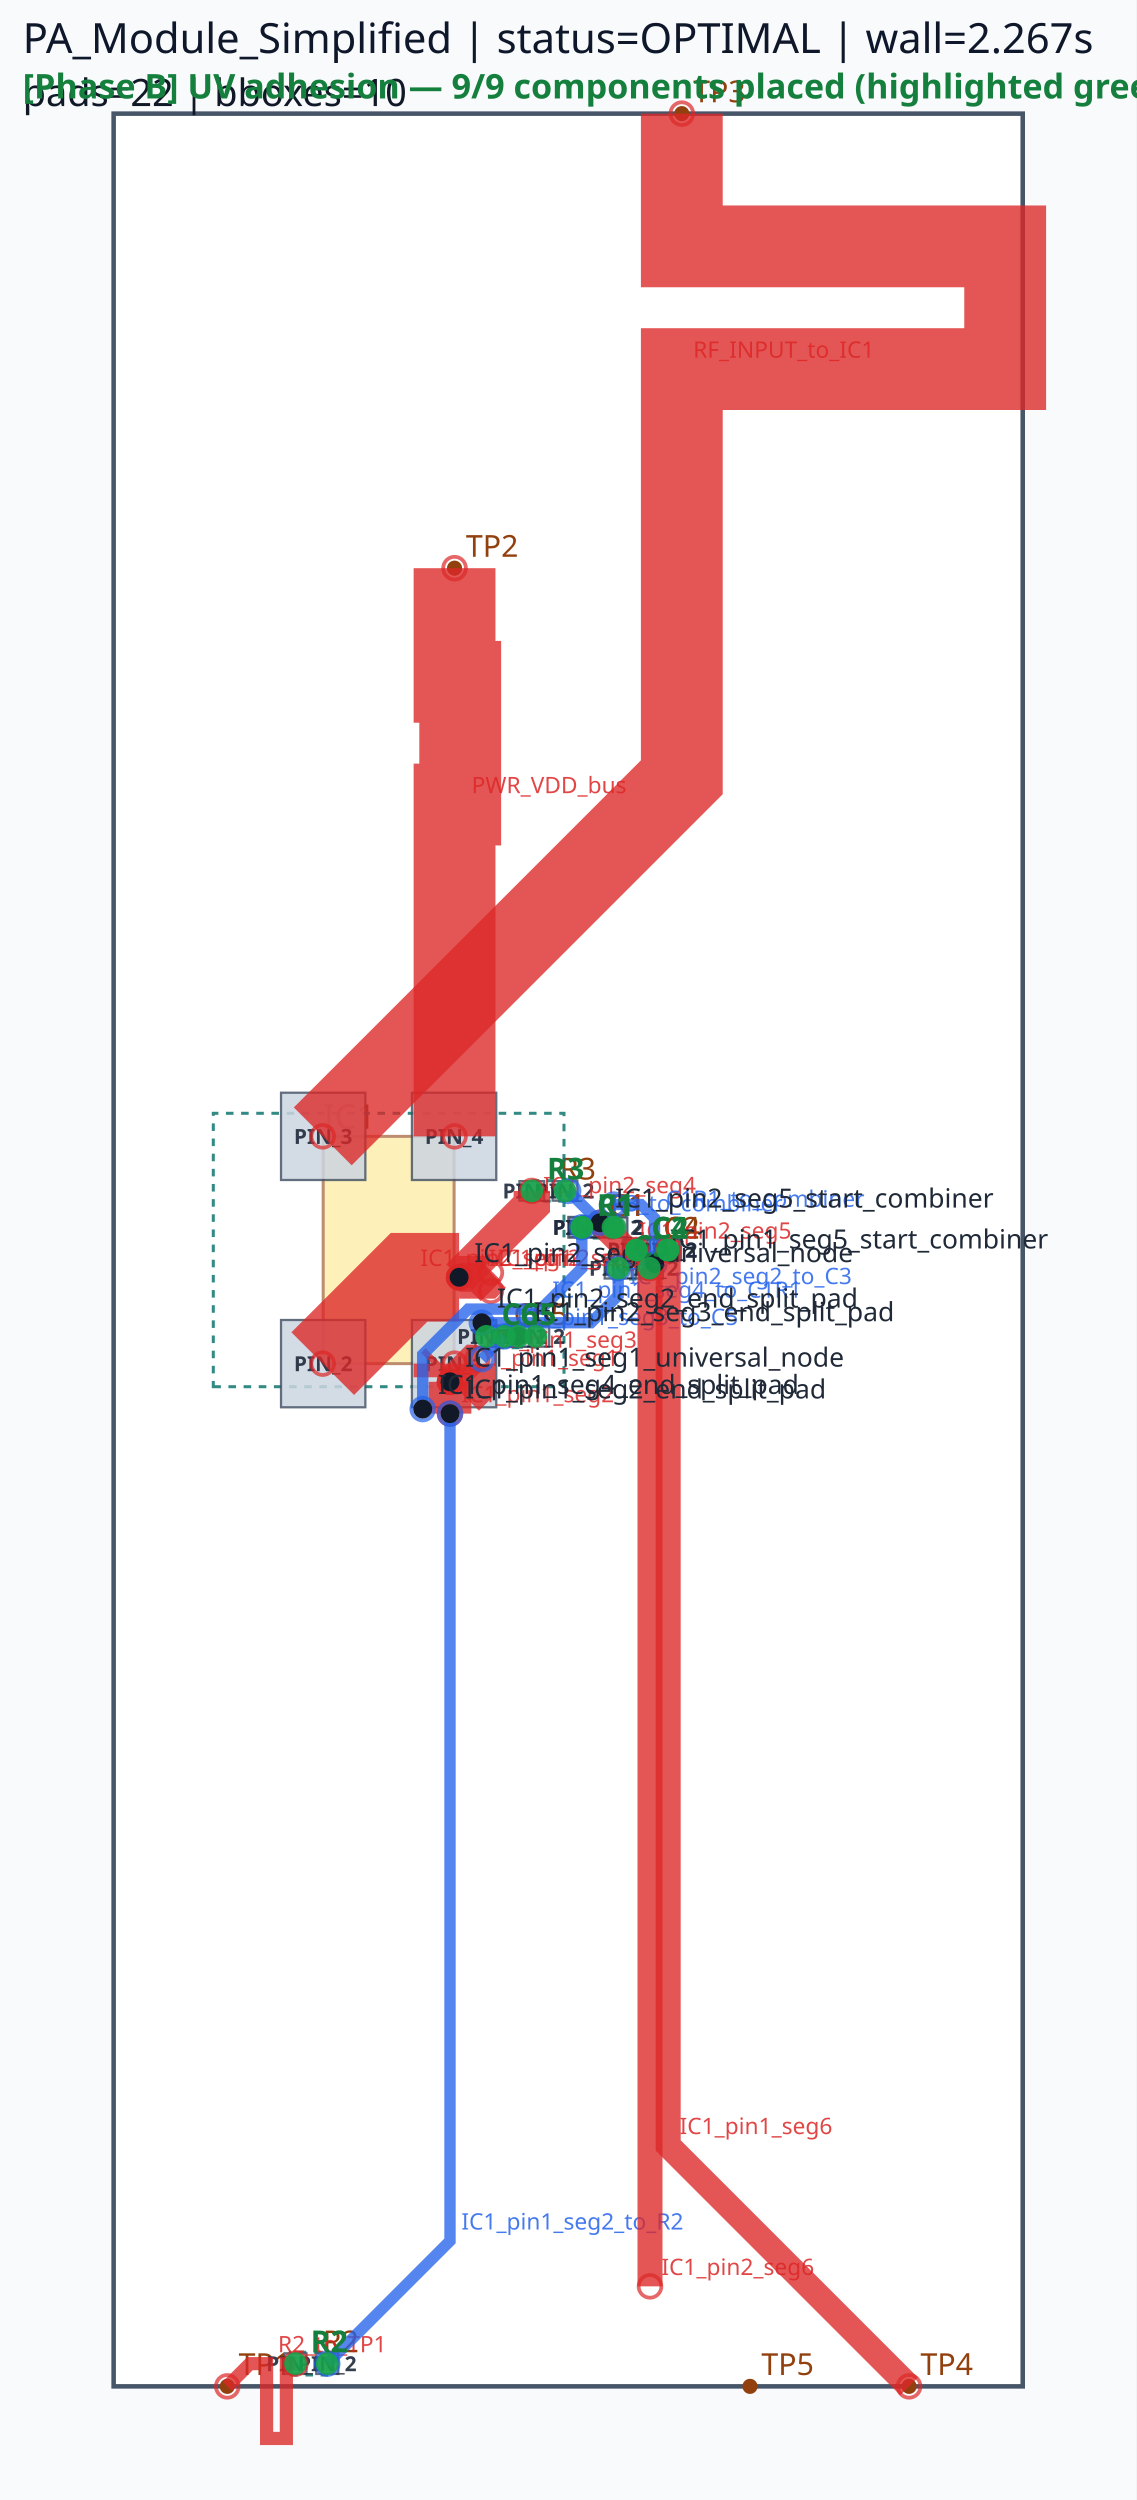
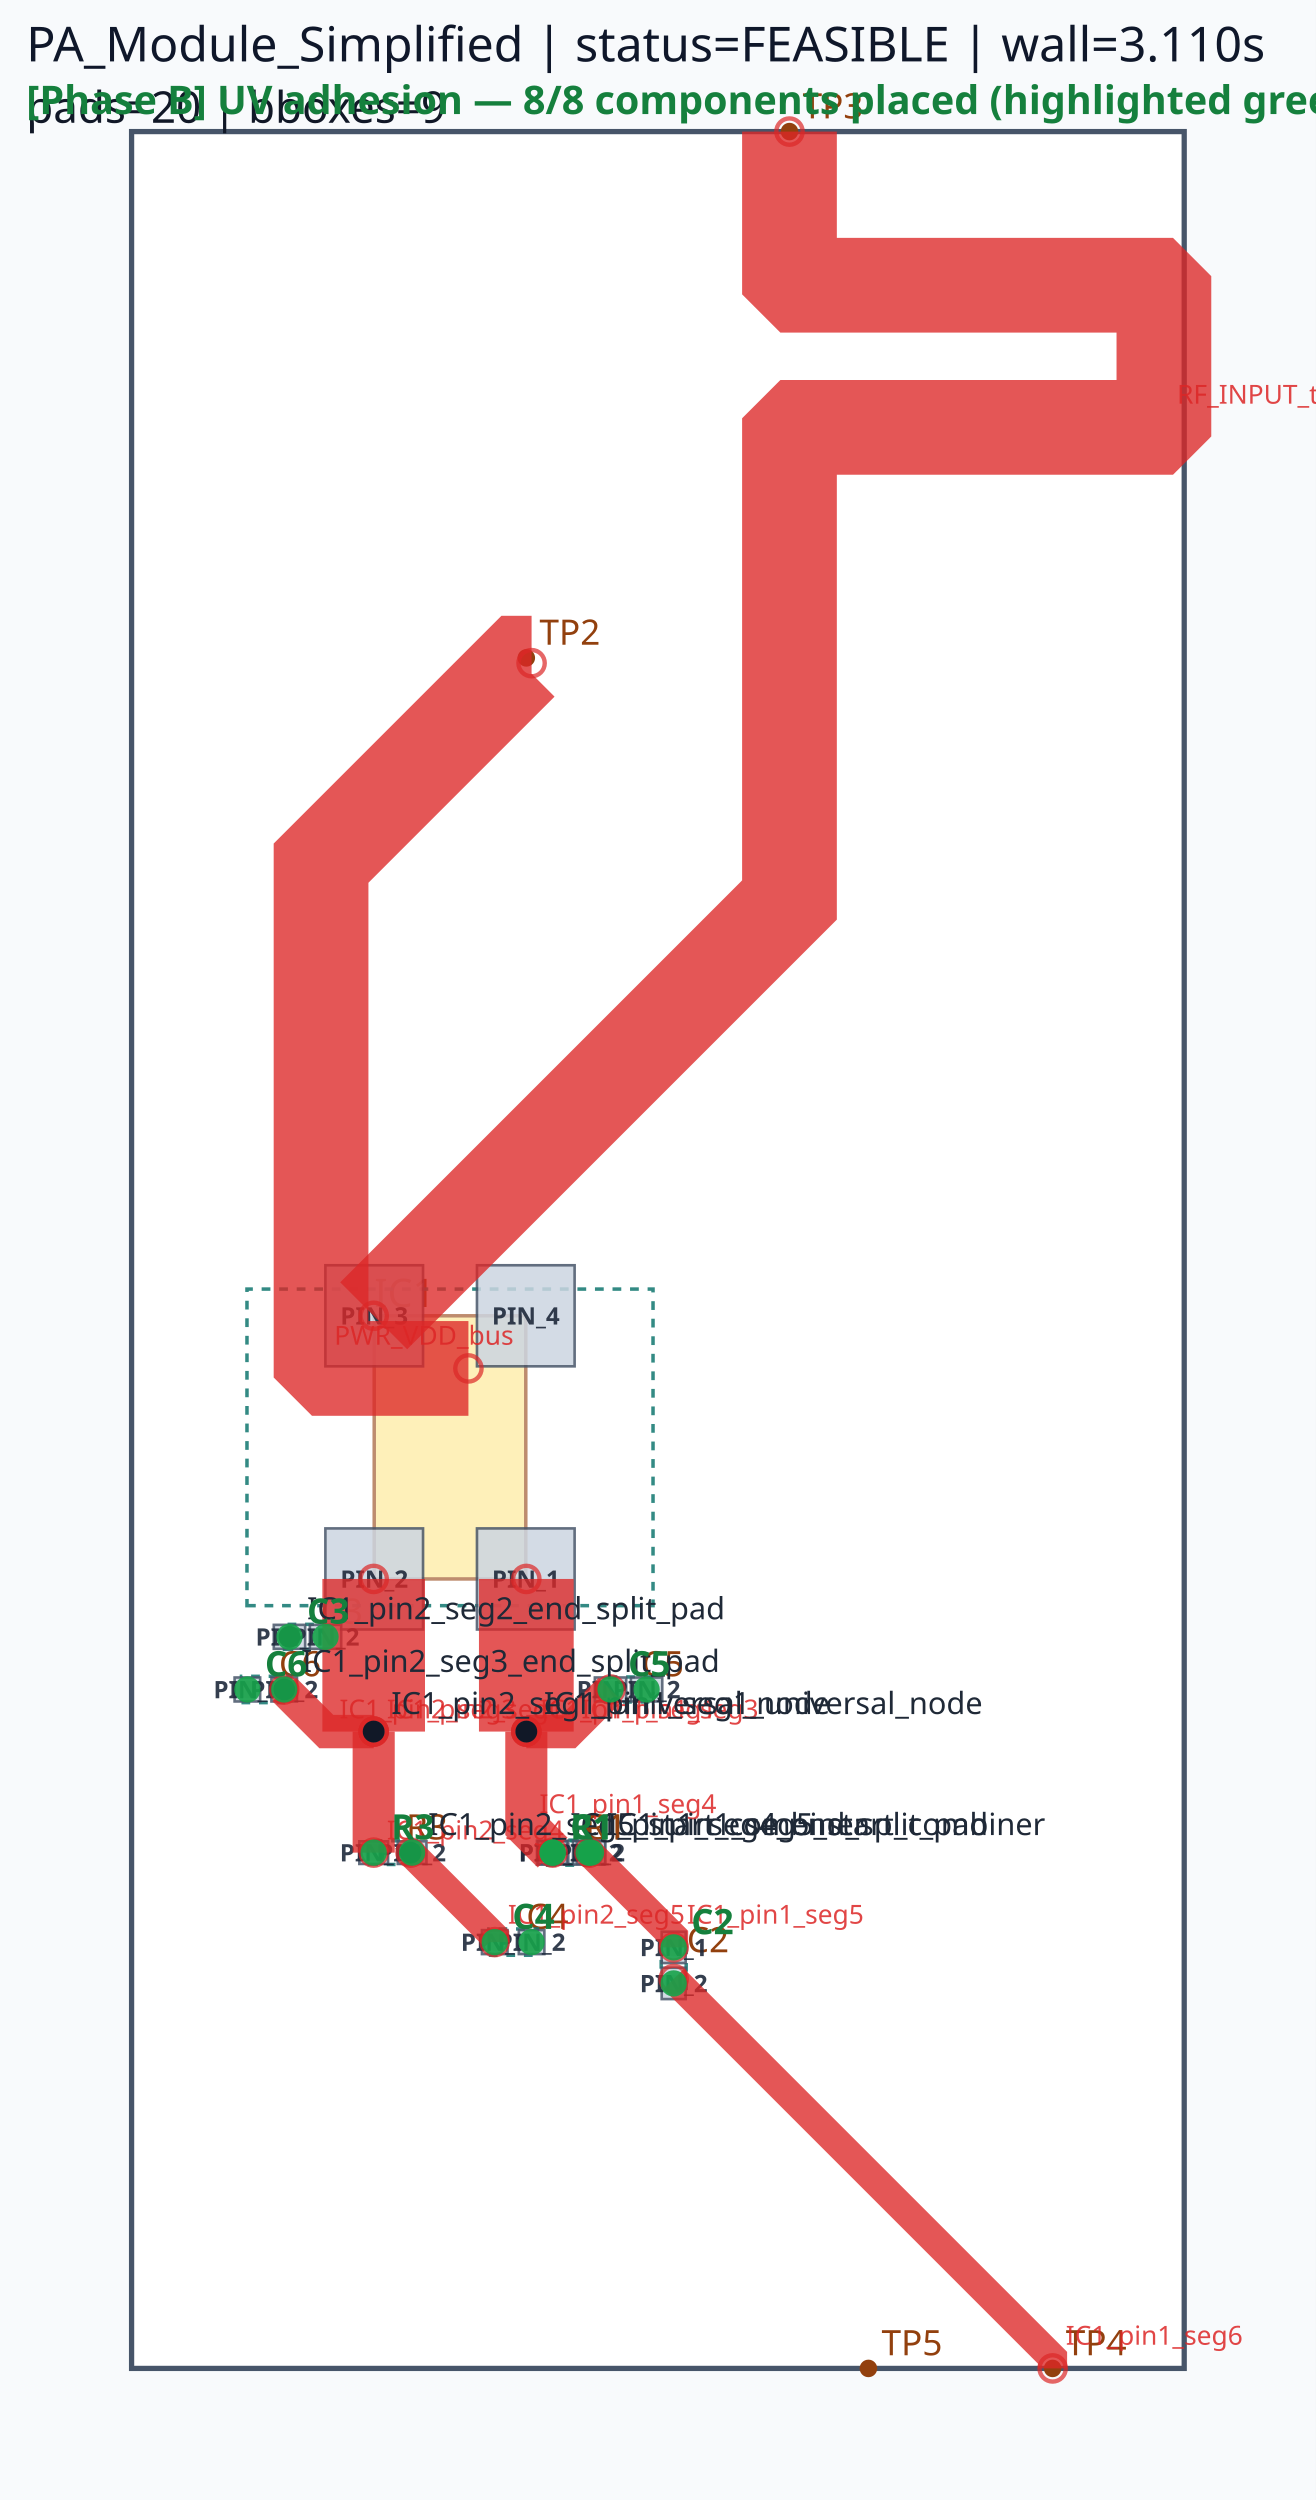
- <svg xmlns="http://www.w3.org/2000/svg" viewBox="0 0 300.0 660.0" width="300.0" height="660.0">
+ <svg xmlns="http://www.w3.org/2000/svg" viewBox="0 0 300.0 570.0" width="300.0" height="570.0">
  <rect x="0" y="0" width="100%" height="100%" fill="#f8fafc" />
-   <rect x="30.00" y="30.00" width="240.00" height="600.00" fill="#ffffff" stroke="#475569" stroke-width="1.2" />
+   <rect x="30.00" y="30.00" width="240.00" height="510.00" fill="#ffffff" stroke="#475569" stroke-width="1.2" />
  <rect x="85.32" y="300.00" width="34.56" height="60.00" fill="#fde68a" stroke="#92400e" stroke-width="0.8" opacity="0.6" />
  <text x="85.32" y="298.00" font-family="sans-serif" font-size="9" fill="#92400e">IC1</text>
-   <circle cx="60.00" cy="630.00" r="2" fill="#92400e" />
-   <text x="63.00" y="627.00" font-family="sans-serif" font-size="8" fill="#92400e">TP1</text>
  <circle cx="120.00" cy="150.00" r="2" fill="#92400e" />
  <text x="123.00" y="147.00" font-family="sans-serif" font-size="8" fill="#92400e">TP2</text>
  <circle cx="180.00" cy="30.00" r="2" fill="#92400e" />
  <text x="183.00" y="27.00" font-family="sans-serif" font-size="8" fill="#92400e">TP3</text>
-   <circle cx="240.00" cy="630.00" r="2" fill="#92400e" />
-   <text x="243.00" y="627.00" font-family="sans-serif" font-size="8" fill="#92400e">TP4</text>
-   <circle cx="198.00" cy="630.00" r="2" fill="#92400e" />
-   <text x="201.00" y="627.00" font-family="sans-serif" font-size="8" fill="#92400e">TP5</text>
-   <circle cx="153.60" cy="324.00" r="2" fill="#92400e" />
-   <circle cx="161.82" cy="324.00" r="2" fill="#92400e" />
-   <text x="160.71" y="321.00" font-family="sans-serif" font-size="8" fill="#92400e">C1</text>
-   <circle cx="153.60" cy="324.00" r="2" fill="#92400e" />
-   <circle cx="162.36" cy="324.00" r="2" fill="#92400e" />
-   <text x="160.98" y="321.00" font-family="sans-serif" font-size="8" fill="#92400e">R1</text>
-   <circle cx="168.00" cy="330.00" r="2" fill="#92400e" />
-   <circle cx="176.22" cy="330.00" r="2" fill="#92400e" />
-   <text x="175.11" y="327.00" font-family="sans-serif" font-size="8" fill="#92400e">C2</text>
-   <circle cx="78.00" cy="624.00" r="2" fill="#92400e" />
-   <circle cx="86.40" cy="624.00" r="2" fill="#92400e" />
-   <text x="85.20" y="621.00" font-family="sans-serif" font-size="8" fill="#92400e">R2</text>
-   <circle cx="163.20" cy="334.80" r="2" fill="#92400e" />
-   <circle cx="171.42" cy="334.80" r="2" fill="#92400e" />
-   <text x="170.31" y="331.80" font-family="sans-serif" font-size="8" fill="#92400e">C3</text>
-   <circle cx="140.40" cy="314.40" r="2" fill="#92400e" />
-   <circle cx="149.16" cy="314.40" r="2" fill="#92400e" />
-   <text x="147.78" y="311.40" font-family="sans-serif" font-size="8" fill="#92400e">R3</text>
-   <circle cx="168.00" cy="330.00" r="2" fill="#92400e" />
-   <circle cx="176.40" cy="330.00" r="2" fill="#92400e" />
-   <text x="175.20" y="327.00" font-family="sans-serif" font-size="8" fill="#92400e">C4</text>
-   <circle cx="133.20" cy="352.80" r="2" fill="#92400e" />
-   <circle cx="141.42" cy="352.80" r="2" fill="#92400e" />
-   <text x="140.31" y="349.80" font-family="sans-serif" font-size="8" fill="#92400e">C5</text>
-   <circle cx="128.40" cy="352.80" r="2" fill="#92400e" />
-   <circle cx="136.80" cy="352.80" r="2" fill="#92400e" />
-   <text x="135.60" y="349.80" font-family="sans-serif" font-size="8" fill="#92400e">C6</text>
+   <circle cx="240.00" cy="540.00" r="2" fill="#92400e" />
+   <text x="243.00" y="537.00" font-family="sans-serif" font-size="8" fill="#92400e">TP4</text>
+   <circle cx="198.00" cy="540.00" r="2" fill="#92400e" />
+   <text x="201.00" y="537.00" font-family="sans-serif" font-size="8" fill="#92400e">TP5</text>
+   <circle cx="126.00" cy="422.40" r="2" fill="#92400e" />
+   <circle cx="134.22" cy="422.40" r="2" fill="#92400e" />
+   <text x="133.11" y="419.40" font-family="sans-serif" font-size="8" fill="#92400e">C1</text>
+   <circle cx="126.00" cy="422.40" r="2" fill="#92400e" />
+   <circle cx="134.76" cy="422.40" r="2" fill="#92400e" />
+   <text x="133.38" y="419.40" font-family="sans-serif" font-size="8" fill="#92400e">R1</text>
+   <circle cx="153.60" cy="444.00" r="2" fill="#92400e" />
+   <circle cx="153.60" cy="452.22" r="2" fill="#92400e" />
+   <text x="156.60" y="445.11" font-family="sans-serif" font-size="8" fill="#92400e">C2</text>
+   <circle cx="66.00" cy="373.20" r="2" fill="#92400e" />
+   <circle cx="74.22" cy="373.20" r="2" fill="#92400e" />
+   <text x="73.11" y="370.20" font-family="sans-serif" font-size="8" fill="#92400e">C3</text>
+   <circle cx="85.20" cy="422.40" r="2" fill="#92400e" />
+   <circle cx="93.96" cy="422.40" r="2" fill="#92400e" />
+   <text x="92.58" y="419.40" font-family="sans-serif" font-size="8" fill="#92400e">R3</text>
+   <circle cx="112.80" cy="442.80" r="2" fill="#92400e" />
+   <circle cx="121.20" cy="442.80" r="2" fill="#92400e" />
+   <text x="120.00" y="439.80" font-family="sans-serif" font-size="8" fill="#92400e">C4</text>
+   <circle cx="139.20" cy="385.20" r="2" fill="#92400e" />
+   <circle cx="147.42" cy="385.20" r="2" fill="#92400e" />
+   <text x="146.31" y="382.20" font-family="sans-serif" font-size="8" fill="#92400e">C5</text>
+   <circle cx="56.40" cy="385.20" r="2" fill="#92400e" />
+   <circle cx="64.80" cy="385.20" r="2" fill="#92400e" />
+   <text x="63.60" y="382.20" font-family="sans-serif" font-size="8" fill="#92400e">C6</text>
  <path d="M 56.31,366.09 L 148.89,366.09 L 148.89,293.91 L 56.31,293.91 Z" class="component-bbox" fill="none" stroke="#0f766e" stroke-width="0.8" stroke-dasharray="2 2" opacity="0.85" />
-   <path d="M 152.46,326.85 L 162.96,326.85 L 162.96,321.15 L 152.46,321.15 Z" class="component-bbox" fill="none" stroke="#0f766e" stroke-width="0.8" stroke-dasharray="2 2" opacity="0.85" />
-   <path d="M 152.58,326.70 L 163.38,326.70 L 163.38,321.30 L 152.58,321.30 Z" class="component-bbox" fill="none" stroke="#0f766e" stroke-width="0.8" stroke-dasharray="2 2" opacity="0.85" />
-   <path d="M 166.86,332.85 L 177.36,332.85 L 177.36,327.15 L 166.86,327.15 Z" class="component-bbox" fill="none" stroke="#0f766e" stroke-width="0.8" stroke-dasharray="2 2" opacity="0.85" />
-   <path d="M 76.65,627.00 L 87.75,627.00 L 87.75,621.00 L 76.65,621.00 Z" class="component-bbox" fill="none" stroke="#0f766e" stroke-width="0.8" stroke-dasharray="2 2" opacity="0.85" />
-   <path d="M 162.06,337.65 L 172.56,337.65 L 172.56,331.95 L 162.06,331.95 Z" class="component-bbox" fill="none" stroke="#0f766e" stroke-width="0.8" stroke-dasharray="2 2" opacity="0.85" />
-   <path d="M 139.38,317.10 L 150.18,317.10 L 150.18,311.70 L 139.38,311.70 Z" class="component-bbox" fill="none" stroke="#0f766e" stroke-width="0.8" stroke-dasharray="2 2" opacity="0.85" />
-   <path d="M 166.65,333.00 L 177.75,333.00 L 177.75,327.00 L 166.65,327.00 Z" class="component-bbox" fill="none" stroke="#0f766e" stroke-width="0.8" stroke-dasharray="2 2" opacity="0.85" />
-   <path d="M 132.06,355.65 L 142.56,355.65 L 142.56,349.95 L 132.06,349.95 Z" class="component-bbox" fill="none" stroke="#0f766e" stroke-width="0.8" stroke-dasharray="2 2" opacity="0.85" />
-   <path d="M 127.05,355.80 L 138.15,355.80 L 138.15,349.80 L 127.05,349.80 Z" class="component-bbox" fill="none" stroke="#0f766e" stroke-width="0.8" stroke-dasharray="2 2" opacity="0.85" />
+   <path d="M 124.86,425.25 L 135.36,425.25 L 135.36,419.55 L 124.86,419.55 Z" class="component-bbox" fill="none" stroke="#0f766e" stroke-width="0.8" stroke-dasharray="2 2" opacity="0.85" />
+   <path d="M 124.98,425.10 L 135.78,425.10 L 135.78,419.70 L 124.98,419.70 Z" class="component-bbox" fill="none" stroke="#0f766e" stroke-width="0.8" stroke-dasharray="2 2" opacity="0.85" />
+   <path d="M 150.75,442.86 L 150.75,453.36 L 156.45,453.36 L 156.45,442.86 Z" class="component-bbox" fill="none" stroke="#0f766e" stroke-width="0.8" stroke-dasharray="2 2" opacity="0.85" />
+   <path d="M 64.86,376.05 L 75.36,376.05 L 75.36,370.35 L 64.86,370.35 Z" class="component-bbox" fill="none" stroke="#0f766e" stroke-width="0.8" stroke-dasharray="2 2" opacity="0.85" />
+   <path d="M 84.18,425.10 L 94.98,425.10 L 94.98,419.70 L 84.18,419.70 Z" class="component-bbox" fill="none" stroke="#0f766e" stroke-width="0.8" stroke-dasharray="2 2" opacity="0.85" />
+   <path d="M 111.45,445.80 L 122.55,445.80 L 122.55,439.80 L 111.45,439.80 Z" class="component-bbox" fill="none" stroke="#0f766e" stroke-width="0.8" stroke-dasharray="2 2" opacity="0.85" />
+   <path d="M 138.06,388.05 L 148.56,388.05 L 148.56,382.35 L 138.06,382.35 Z" class="component-bbox" fill="none" stroke="#0f766e" stroke-width="0.8" stroke-dasharray="2 2" opacity="0.85" />
+   <path d="M 55.05,388.20 L 66.15,388.20 L 66.15,382.20 L 55.05,382.20 Z" class="component-bbox" fill="none" stroke="#0f766e" stroke-width="0.8" stroke-dasharray="2 2" opacity="0.85" />
  <polygon points="108.75,348.48 108.75,371.52 131.01,371.52 131.01,348.48" fill="#cbd5e1" stroke="#475569" stroke-width="0.6" opacity="0.85" />
  <text x="119.88" y="362.00" font-family="sans-serif" font-size="5.5" text-anchor="middle" font-weight="bold" fill="#1e293b" opacity="0.9">PIN_1</text>
  <polygon points="74.19,348.48 74.19,371.52 96.45,371.52 96.45,348.48" fill="#cbd5e1" stroke="#475569" stroke-width="0.6" opacity="0.85" />
  <text x="85.32" y="362.00" font-family="sans-serif" font-size="5.5" text-anchor="middle" font-weight="bold" fill="#1e293b" opacity="0.9">PIN_2</text>
  <polygon points="96.45,311.52 96.45,288.48 74.19,288.48 74.19,311.52" fill="#cbd5e1" stroke="#475569" stroke-width="0.6" opacity="0.85" />
  <text x="85.32" y="302.00" font-family="sans-serif" font-size="5.5" text-anchor="middle" font-weight="bold" fill="#1e293b" opacity="0.9">PIN_3</text>
  <polygon points="131.01,311.52 131.01,288.48 108.75,288.48 108.75,311.52" fill="#cbd5e1" stroke="#475569" stroke-width="0.6" opacity="0.85" />
  <text x="119.88" y="302.00" font-family="sans-serif" font-size="5.5" text-anchor="middle" font-weight="bold" fill="#1e293b" opacity="0.9">PIN_4</text>
-   <polygon points="150.03,326.73 157.17,326.73 157.17,321.27 150.03,321.27" fill="#cbd5e1" stroke="#475569" stroke-width="0.6" opacity="0.85" />
-   <text x="153.60" y="326.00" font-family="sans-serif" font-size="5.5" text-anchor="middle" font-weight="bold" fill="#1e293b" opacity="0.9">PIN_1</text>
-   <polygon points="158.25,326.73 165.39,326.73 165.39,321.27 158.25,321.27" fill="#cbd5e1" stroke="#475569" stroke-width="0.6" opacity="0.85" />
-   <text x="161.82" y="326.00" font-family="sans-serif" font-size="5.5" text-anchor="middle" font-weight="bold" fill="#1e293b" opacity="0.9">PIN_2</text>
-   <polygon points="150.33,326.58 156.87,326.58 156.87,321.42 150.33,321.42" fill="#cbd5e1" stroke="#475569" stroke-width="0.6" opacity="0.85" />
-   <text x="153.60" y="326.00" font-family="sans-serif" font-size="5.5" text-anchor="middle" font-weight="bold" fill="#1e293b" opacity="0.9">PIN_1</text>
-   <polygon points="159.09,326.58 165.63,326.58 165.63,321.42 159.09,321.42" fill="#cbd5e1" stroke="#475569" stroke-width="0.6" opacity="0.85" />
-   <text x="162.36" y="326.00" font-family="sans-serif" font-size="5.5" text-anchor="middle" font-weight="bold" fill="#1e293b" opacity="0.9">PIN_2</text>
-   <polygon points="164.43,332.73 171.57,332.73 171.57,327.27 164.43,327.27" fill="#cbd5e1" stroke="#475569" stroke-width="0.6" opacity="0.85" />
-   <text x="168.00" y="332.00" font-family="sans-serif" font-size="5.5" text-anchor="middle" font-weight="bold" fill="#1e293b" opacity="0.9">PIN_1</text>
-   <polygon points="172.65,332.73 179.79,332.73 179.79,327.27 172.65,327.27" fill="#cbd5e1" stroke="#475569" stroke-width="0.6" opacity="0.85" />
-   <text x="176.22" y="332.00" font-family="sans-serif" font-size="5.5" text-anchor="middle" font-weight="bold" fill="#1e293b" opacity="0.9">PIN_2</text>
-   <polygon points="80.91,621.27 75.09,621.27 75.09,626.73 80.91,626.73" fill="#cbd5e1" stroke="#475569" stroke-width="0.6" opacity="0.85" />
-   <text x="78.00" y="626.00" font-family="sans-serif" font-size="5.5" text-anchor="middle" font-weight="bold" fill="#1e293b" opacity="0.9">PIN_1</text>
-   <polygon points="83.49,626.73 89.31,626.73 89.31,621.27 83.49,621.27" fill="#cbd5e1" stroke="#475569" stroke-width="0.6" opacity="0.85" />
-   <text x="86.40" y="626.00" font-family="sans-serif" font-size="5.5" text-anchor="middle" font-weight="bold" fill="#1e293b" opacity="0.9">PIN_2</text>
-   <polygon points="159.63,337.53 166.77,337.53 166.77,332.07 159.63,332.07" fill="#cbd5e1" stroke="#475569" stroke-width="0.6" opacity="0.85" />
-   <text x="163.20" y="336.80" font-family="sans-serif" font-size="5.5" text-anchor="middle" font-weight="bold" fill="#1e293b" opacity="0.9">PIN_1</text>
-   <polygon points="167.85,337.53 174.99,337.53 174.99,332.07 167.85,332.07" fill="#cbd5e1" stroke="#475569" stroke-width="0.6" opacity="0.85" />
-   <text x="171.42" y="336.80" font-family="sans-serif" font-size="5.5" text-anchor="middle" font-weight="bold" fill="#1e293b" opacity="0.9">PIN_2</text>
-   <polygon points="137.13,316.98 143.67,316.98 143.67,311.82 137.13,311.82" fill="#cbd5e1" stroke="#475569" stroke-width="0.6" opacity="0.85" />
-   <text x="140.40" y="316.40" font-family="sans-serif" font-size="5.5" text-anchor="middle" font-weight="bold" fill="#1e293b" opacity="0.9">PIN_1</text>
-   <polygon points="145.89,316.98 152.43,316.98 152.43,311.82 145.89,311.82" fill="#cbd5e1" stroke="#475569" stroke-width="0.6" opacity="0.85" />
-   <text x="149.16" y="316.40" font-family="sans-serif" font-size="5.5" text-anchor="middle" font-weight="bold" fill="#1e293b" opacity="0.9">PIN_2</text>
-   <polygon points="170.91,327.27 165.09,327.27 165.09,332.73 170.91,332.73" fill="#cbd5e1" stroke="#475569" stroke-width="0.6" opacity="0.85" />
-   <text x="168.00" y="332.00" font-family="sans-serif" font-size="5.5" text-anchor="middle" font-weight="bold" fill="#1e293b" opacity="0.9">PIN_1</text>
-   <polygon points="173.49,332.73 179.31,332.73 179.31,327.27 173.49,327.27" fill="#cbd5e1" stroke="#475569" stroke-width="0.6" opacity="0.85" />
-   <text x="176.40" y="332.00" font-family="sans-serif" font-size="5.5" text-anchor="middle" font-weight="bold" fill="#1e293b" opacity="0.9">PIN_2</text>
-   <polygon points="129.63,355.53 136.77,355.53 136.77,350.07 129.63,350.07" fill="#cbd5e1" stroke="#475569" stroke-width="0.6" opacity="0.85" />
-   <text x="133.20" y="354.80" font-family="sans-serif" font-size="5.5" text-anchor="middle" font-weight="bold" fill="#1e293b" opacity="0.9">PIN_1</text>
-   <polygon points="137.85,355.53 144.99,355.53 144.99,350.07 137.85,350.07" fill="#cbd5e1" stroke="#475569" stroke-width="0.6" opacity="0.85" />
-   <text x="141.42" y="354.80" font-family="sans-serif" font-size="5.5" text-anchor="middle" font-weight="bold" fill="#1e293b" opacity="0.9">PIN_2</text>
-   <polygon points="131.31,350.07 125.49,350.07 125.49,355.53 131.31,355.53" fill="#cbd5e1" stroke="#475569" stroke-width="0.6" opacity="0.85" />
-   <text x="128.40" y="354.80" font-family="sans-serif" font-size="5.5" text-anchor="middle" font-weight="bold" fill="#1e293b" opacity="0.9">PIN_1</text>
-   <polygon points="133.89,355.53 139.71,355.53 139.71,350.07 133.89,350.07" fill="#cbd5e1" stroke="#475569" stroke-width="0.6" opacity="0.85" />
-   <text x="136.80" y="354.80" font-family="sans-serif" font-size="5.5" text-anchor="middle" font-weight="bold" fill="#1e293b" opacity="0.9">PIN_2</text>
-   <polyline points="85.20,360.00 108.00,337.20 121.20,337.20" fill="none" stroke="#dc2626" stroke-width="23.40" stroke-linecap="butt" stroke-linejoin="miter" opacity="0.78" />
+   <polygon points="122.43,425.13 129.57,425.13 129.57,419.67 122.43,419.67" fill="#cbd5e1" stroke="#475569" stroke-width="0.6" opacity="0.85" />
+   <text x="126.00" y="424.40" font-family="sans-serif" font-size="5.5" text-anchor="middle" font-weight="bold" fill="#1e293b" opacity="0.9">PIN_1</text>
+   <polygon points="130.65,425.13 137.79,425.13 137.79,419.67 130.65,419.67" fill="#cbd5e1" stroke="#475569" stroke-width="0.6" opacity="0.85" />
+   <text x="134.22" y="424.40" font-family="sans-serif" font-size="5.5" text-anchor="middle" font-weight="bold" fill="#1e293b" opacity="0.9">PIN_2</text>
+   <polygon points="122.73,424.98 129.27,424.98 129.27,419.82 122.73,419.82" fill="#cbd5e1" stroke="#475569" stroke-width="0.6" opacity="0.85" />
+   <text x="126.00" y="424.40" font-family="sans-serif" font-size="5.5" text-anchor="middle" font-weight="bold" fill="#1e293b" opacity="0.9">PIN_1</text>
+   <polygon points="131.49,424.98 138.03,424.98 138.03,419.82 131.49,419.82" fill="#cbd5e1" stroke="#475569" stroke-width="0.6" opacity="0.85" />
+   <text x="134.76" y="424.40" font-family="sans-serif" font-size="5.5" text-anchor="middle" font-weight="bold" fill="#1e293b" opacity="0.9">PIN_2</text>
+   <polygon points="150.87,440.43 150.87,447.57 156.33,447.57 156.33,440.43" fill="#cbd5e1" stroke="#475569" stroke-width="0.6" opacity="0.85" />
+   <text x="153.60" y="446.00" font-family="sans-serif" font-size="5.5" text-anchor="middle" font-weight="bold" fill="#1e293b" opacity="0.9">PIN_1</text>
+   <polygon points="150.87,448.65 150.87,455.79 156.33,455.79 156.33,448.65" fill="#cbd5e1" stroke="#475569" stroke-width="0.6" opacity="0.85" />
+   <text x="153.60" y="454.22" font-family="sans-serif" font-size="5.5" text-anchor="middle" font-weight="bold" fill="#1e293b" opacity="0.9">PIN_2</text>
+   <polygon points="62.43,375.93 69.57,375.93 69.57,370.47 62.43,370.47" fill="#cbd5e1" stroke="#475569" stroke-width="0.6" opacity="0.85" />
+   <text x="66.00" y="375.20" font-family="sans-serif" font-size="5.5" text-anchor="middle" font-weight="bold" fill="#1e293b" opacity="0.9">PIN_1</text>
+   <polygon points="70.65,375.93 77.79,375.93 77.79,370.47 70.65,370.47" fill="#cbd5e1" stroke="#475569" stroke-width="0.6" opacity="0.85" />
+   <text x="74.22" y="375.20" font-family="sans-serif" font-size="5.5" text-anchor="middle" font-weight="bold" fill="#1e293b" opacity="0.9">PIN_2</text>
+   <polygon points="81.93,424.98 88.47,424.98 88.47,419.82 81.93,419.82" fill="#cbd5e1" stroke="#475569" stroke-width="0.6" opacity="0.85" />
+   <text x="85.20" y="424.40" font-family="sans-serif" font-size="5.5" text-anchor="middle" font-weight="bold" fill="#1e293b" opacity="0.9">PIN_1</text>
+   <polygon points="90.69,424.98 97.23,424.98 97.23,419.82 90.69,419.82" fill="#cbd5e1" stroke="#475569" stroke-width="0.6" opacity="0.85" />
+   <text x="93.96" y="424.40" font-family="sans-serif" font-size="5.5" text-anchor="middle" font-weight="bold" fill="#1e293b" opacity="0.9">PIN_2</text>
+   <polygon points="115.71,440.07 109.89,440.07 109.89,445.53 115.71,445.53" fill="#cbd5e1" stroke="#475569" stroke-width="0.6" opacity="0.85" />
+   <text x="112.80" y="444.80" font-family="sans-serif" font-size="5.5" text-anchor="middle" font-weight="bold" fill="#1e293b" opacity="0.9">PIN_1</text>
+   <polygon points="118.29,445.53 124.11,445.53 124.11,440.07 118.29,440.07" fill="#cbd5e1" stroke="#475569" stroke-width="0.6" opacity="0.85" />
+   <text x="121.20" y="444.80" font-family="sans-serif" font-size="5.5" text-anchor="middle" font-weight="bold" fill="#1e293b" opacity="0.9">PIN_2</text>
+   <polygon points="135.63,387.93 142.77,387.93 142.77,382.47 135.63,382.47" fill="#cbd5e1" stroke="#475569" stroke-width="0.6" opacity="0.85" />
+   <text x="139.20" y="387.20" font-family="sans-serif" font-size="5.5" text-anchor="middle" font-weight="bold" fill="#1e293b" opacity="0.9">PIN_1</text>
+   <polygon points="143.85,387.93 150.99,387.93 150.99,382.47 143.85,382.47" fill="#cbd5e1" stroke="#475569" stroke-width="0.6" opacity="0.85" />
+   <text x="147.42" y="387.20" font-family="sans-serif" font-size="5.5" text-anchor="middle" font-weight="bold" fill="#1e293b" opacity="0.9">PIN_2</text>
+   <polygon points="59.31,382.47 53.49,382.47 53.49,387.93 59.31,387.93" fill="#cbd5e1" stroke="#475569" stroke-width="0.6" opacity="0.85" />
+   <text x="56.40" y="387.20" font-family="sans-serif" font-size="5.5" text-anchor="middle" font-weight="bold" fill="#1e293b" opacity="0.9">PIN_1</text>
+   <polygon points="61.89,387.93 67.71,387.93 67.71,382.47 61.89,382.47" fill="#cbd5e1" stroke="#475569" stroke-width="0.6" opacity="0.85" />
+   <text x="64.80" y="387.20" font-family="sans-serif" font-size="5.5" text-anchor="middle" font-weight="bold" fill="#1e293b" opacity="0.9">PIN_2</text>
+   <polyline points="120.00,360.00 120.00,394.80" fill="none" stroke="#dc2626" stroke-width="21.60" stroke-linecap="butt" stroke-linejoin="miter" opacity="0.78" />
+   <circle cx="120.00" cy="360.00" r="3" fill="none" stroke="#dc2626" stroke-width="1.0" opacity="0.7" />
+   <circle cx="120.00" cy="394.80" r="3" fill="none" stroke="#dc2626" stroke-width="1.0" opacity="0.7" />
+   <text x="123.00" y="391.80" font-family="sans-serif" font-size="6" fill="#dc2626" opacity="0.85">IC1_pin1_seg1</text>
+   <polyline points="120.00,394.80 120.00,416.40 126.00,422.40" fill="none" stroke="#dc2626" stroke-width="9.60" stroke-linecap="butt" stroke-linejoin="miter" opacity="0.78" />
+   <circle cx="120.00" cy="394.80" r="3" fill="none" stroke="#dc2626" stroke-width="1.0" opacity="0.7" />
+   <circle cx="126.00" cy="422.40" r="3" fill="none" stroke="#dc2626" stroke-width="1.0" opacity="0.7" />
+   <text x="123.00" y="413.40" font-family="sans-serif" font-size="6" fill="#dc2626" opacity="0.85">IC1_pin1_seg4</text>
+   <polyline points="85.20,394.80 85.20,422.40" fill="none" stroke="#dc2626" stroke-width="9.60" stroke-linecap="butt" stroke-linejoin="miter" opacity="0.78" />
+   <circle cx="85.20" cy="394.80" r="3" fill="none" stroke="#dc2626" stroke-width="1.0" opacity="0.7" />
+   <circle cx="85.20" cy="422.40" r="3" fill="none" stroke="#dc2626" stroke-width="1.0" opacity="0.7" />
+   <text x="88.20" y="419.40" font-family="sans-serif" font-size="6" fill="#dc2626" opacity="0.85">IC1_pin2_seg4</text>
+   <polyline points="134.40,422.40 153.60,441.60 153.60,444.00" fill="none" stroke="#dc2626" stroke-width="6.60" stroke-linecap="butt" stroke-linejoin="miter" opacity="0.78" />
+   <circle cx="134.40" cy="422.40" r="3" fill="none" stroke="#dc2626" stroke-width="1.0" opacity="0.7" />
+   <circle cx="153.60" cy="444.00" r="3" fill="none" stroke="#dc2626" stroke-width="1.0" opacity="0.7" />
+   <text x="156.60" y="438.60" font-family="sans-serif" font-size="6" fill="#dc2626" opacity="0.85">IC1_pin1_seg5</text>
+   <polyline points="93.60,422.40 112.80,441.60 112.80,442.80" fill="none" stroke="#dc2626" stroke-width="6.60" stroke-linecap="butt" stroke-linejoin="miter" opacity="0.78" />
+   <circle cx="93.60" cy="422.40" r="3" fill="none" stroke="#dc2626" stroke-width="1.0" opacity="0.7" />
+   <circle cx="112.80" cy="442.80" r="3" fill="none" stroke="#dc2626" stroke-width="1.0" opacity="0.7" />
+   <text x="115.80" y="438.60" font-family="sans-serif" font-size="6" fill="#dc2626" opacity="0.85">IC1_pin2_seg5</text>
+   <polyline points="120.00,394.80 129.60,394.80 139.20,385.20" fill="none" stroke="#dc2626" stroke-width="7.62" stroke-linecap="butt" stroke-linejoin="miter" opacity="0.78" />
+   <circle cx="120.00" cy="394.80" r="3" fill="none" stroke="#dc2626" stroke-width="1.0" opacity="0.7" />
+   <circle cx="139.20" cy="385.20" r="3" fill="none" stroke="#dc2626" stroke-width="1.0" opacity="0.7" />
+   <text x="132.60" y="391.80" font-family="sans-serif" font-size="6" fill="#dc2626" opacity="0.85">IC1_pin1_seg3</text>
+   <polyline points="85.20,360.00 85.20,394.80" fill="none" stroke="#dc2626" stroke-width="23.40" stroke-linecap="butt" stroke-linejoin="miter" opacity="0.78" />
  <circle cx="85.20" cy="360.00" r="3" fill="none" stroke="#dc2626" stroke-width="1.0" opacity="0.7" />
-   <circle cx="121.20" cy="337.20" r="3" fill="none" stroke="#dc2626" stroke-width="1.0" opacity="0.7" />
-   <text x="111.00" y="334.20" font-family="sans-serif" font-size="6" fill="#dc2626" opacity="0.85">IC1_pin2_seg1</text>
-   <polyline points="120.00,360.00 120.00,363.60 118.80,364.80" fill="none" stroke="#dc2626" stroke-width="21.60" stroke-linecap="butt" stroke-linejoin="miter" opacity="0.78" />
-   <circle cx="120.00" cy="360.00" r="3" fill="none" stroke="#dc2626" stroke-width="1.0" opacity="0.7" />
-   <circle cx="118.80" cy="364.80" r="3" fill="none" stroke="#dc2626" stroke-width="1.0" opacity="0.7" />
-   <text x="123.00" y="360.60" font-family="sans-serif" font-size="6" fill="#dc2626" opacity="0.85">IC1_pin1_seg1</text>
-   <polyline points="121.20,337.20 140.40,318.00 140.40,314.40" fill="none" stroke="#dc2626" stroke-width="9.60" stroke-linecap="butt" stroke-linejoin="miter" opacity="0.78" />
-   <circle cx="121.20" cy="337.20" r="3" fill="none" stroke="#dc2626" stroke-width="1.0" opacity="0.7" />
-   <circle cx="140.40" cy="314.40" r="3" fill="none" stroke="#dc2626" stroke-width="1.0" opacity="0.7" />
-   <text x="143.40" y="315.00" font-family="sans-serif" font-size="6" fill="#dc2626" opacity="0.85">IC1_pin2_seg4</text>
-   <polyline points="118.80,364.80 118.80,373.20" fill="none" stroke="#dc2626" stroke-width="11.28" stroke-linecap="butt" stroke-linejoin="miter" opacity="0.78" />
-   <circle cx="118.80" cy="364.80" r="3" fill="none" stroke="#dc2626" stroke-width="1.0" opacity="0.7" />
-   <circle cx="118.80" cy="373.20" r="3" fill="none" stroke="#dc2626" stroke-width="1.0" opacity="0.7" />
-   <text x="121.80" y="370.20" font-family="sans-serif" font-size="6" fill="#dc2626" opacity="0.85">IC1_pin1_seg2</text>
-   <polyline points="121.20,337.20 128.40,337.20 129.60,336.00" fill="none" stroke="#dc2626" stroke-width="11.28" stroke-linecap="butt" stroke-linejoin="miter" opacity="0.78" />
-   <circle cx="121.20" cy="337.20" r="3" fill="none" stroke="#dc2626" stroke-width="1.0" opacity="0.7" />
-   <circle cx="129.60" cy="336.00" r="3" fill="none" stroke="#dc2626" stroke-width="1.0" opacity="0.7" />
-   <text x="131.40" y="334.20" font-family="sans-serif" font-size="6" fill="#dc2626" opacity="0.85">IC1_pin2_seg2</text>
-   <polyline points="158.40,322.80 165.60,330.00 168.00,330.00" fill="none" stroke="#dc2626" stroke-width="6.60" stroke-linecap="butt" stroke-linejoin="miter" opacity="0.78" />
-   <circle cx="158.40" cy="322.80" r="3" fill="none" stroke="#dc2626" stroke-width="1.0" opacity="0.7" />
-   <circle cx="168.00" cy="330.00" r="3" fill="none" stroke="#dc2626" stroke-width="1.0" opacity="0.7" />
-   <text x="168.60" y="327.00" font-family="sans-serif" font-size="6" fill="#dc2626" opacity="0.85">IC1_pin2_seg5</text>
-   <polyline points="118.80,364.80 124.80,358.80 126.00,358.80" fill="none" stroke="#dc2626" stroke-width="7.62" stroke-linecap="butt" stroke-linejoin="miter" opacity="0.78" />
-   <circle cx="118.80" cy="364.80" r="3" fill="none" stroke="#dc2626" stroke-width="1.0" opacity="0.7" />
-   <circle cx="126.00" cy="358.80" r="3" fill="none" stroke="#dc2626" stroke-width="1.0" opacity="0.7" />
-   <text x="127.80" y="355.80" font-family="sans-serif" font-size="6" fill="#dc2626" opacity="0.85">IC1_pin1_seg3</text>
-   <polyline points="121.20,337.20 126.00,337.20 129.60,340.80" fill="none" stroke="#dc2626" stroke-width="7.62" stroke-linecap="butt" stroke-linejoin="miter" opacity="0.78" />
-   <circle cx="121.20" cy="337.20" r="3" fill="none" stroke="#dc2626" stroke-width="1.0" opacity="0.7" />
-   <circle cx="129.60" cy="340.80" r="3" fill="none" stroke="#dc2626" stroke-width="1.0" opacity="0.7" />
-   <text x="129.00" y="334.20" font-family="sans-serif" font-size="6" fill="#dc2626" opacity="0.85">IC1_pin2_seg3</text>
-   <polyline points="180.00,30.00 180.00,65.04 265.37,65.04 265.37,97.44 180.00,97.44 180.00,170.16 180.00,205.20 85.20,300.00" fill="none" stroke="#dc2626" stroke-width="21.60" stroke-linecap="butt" stroke-linejoin="miter" opacity="0.78" />
+   <circle cx="85.20" cy="394.80" r="3" fill="none" stroke="#dc2626" stroke-width="1.0" opacity="0.7" />
+   <text x="88.20" y="391.80" font-family="sans-serif" font-size="6" fill="#dc2626" opacity="0.85">IC1_pin2_seg1</text>
+   <polyline points="85.20,394.80 74.40,394.80 64.80,385.20" fill="none" stroke="#dc2626" stroke-width="7.62" stroke-linecap="butt" stroke-linejoin="miter" opacity="0.78" />
+   <circle cx="85.20" cy="394.80" r="3" fill="none" stroke="#dc2626" stroke-width="1.0" opacity="0.7" />
+   <circle cx="64.80" cy="385.20" r="3" fill="none" stroke="#dc2626" stroke-width="1.0" opacity="0.7" />
+   <text x="77.40" y="391.80" font-family="sans-serif" font-size="6" fill="#dc2626" opacity="0.85">IC1_pin2_seg3</text>
+   <polyline points="180.00,30.00 180.00,62.64 182.40,65.04 262.97,65.04 265.37,67.44 265.37,95.04 262.97,97.44 182.40,97.44 180.00,99.84 180.00,205.20 85.20,300.00" fill="none" stroke="#dc2626" stroke-width="21.60" stroke-linecap="butt" stroke-linejoin="miter" opacity="0.78" />
  <circle cx="180.00" cy="30.00" r="3" fill="none" stroke="#dc2626" stroke-width="1.0" opacity="0.7" />
  <circle cx="85.20" cy="300.00" r="3" fill="none" stroke="#dc2626" stroke-width="1.0" opacity="0.7" />
-   <text x="183.00" y="94.44" font-family="sans-serif" font-size="6" fill="#dc2626" opacity="0.85">RF_INPUT_to_IC1</text>
-   <polyline points="120.00,150.00 120.00,180.00 121.50,180.00 121.50,212.40 120.00,212.40 120.00,270.00 120.00,300.00" fill="none" stroke="#dc2626" stroke-width="21.60" stroke-linecap="butt" stroke-linejoin="miter" opacity="0.78" />
-   <circle cx="120.00" cy="150.00" r="3" fill="none" stroke="#dc2626" stroke-width="1.0" opacity="0.7" />
-   <circle cx="120.00" cy="300.00" r="3" fill="none" stroke="#dc2626" stroke-width="1.0" opacity="0.7" />
-   <text x="124.50" y="209.40" font-family="sans-serif" font-size="6" fill="#dc2626" opacity="0.85">PWR_VDD_bus</text>
-   <polyline points="78.00,624.00 75.60,624.00 75.60,643.76 70.38,643.76 70.38,624.00 68.40,624.00 66.00,624.00 60.00,630.00" fill="none" stroke="#dc2626" stroke-width="3.48" stroke-linecap="butt" stroke-linejoin="miter" opacity="0.78" />
-   <circle cx="78.00" cy="624.00" r="3" fill="none" stroke="#dc2626" stroke-width="1.0" opacity="0.7" />
-   <circle cx="60.00" cy="630.00" r="3" fill="none" stroke="#dc2626" stroke-width="1.0" opacity="0.7" />
-   <text x="73.38" y="621.00" font-family="sans-serif" font-size="6" fill="#dc2626" opacity="0.85">R2_to_TP1</text>
-   <polyline points="118.80,373.20 118.80,591.60 86.40,624.00" fill="none" stroke="#2563eb" stroke-width="3.00" stroke-linecap="butt" stroke-linejoin="miter" opacity="0.78" />
-   <circle cx="118.80" cy="373.20" r="3" fill="none" stroke="#2563eb" stroke-width="1.0" opacity="0.7" />
-   <circle cx="86.40" cy="624.00" r="3" fill="none" stroke="#2563eb" stroke-width="1.0" opacity="0.7" />
-   <text x="121.80" y="588.60" font-family="sans-serif" font-size="6" fill="#2563eb" opacity="0.85">IC1_pin1_seg2_to_R2</text>
-   <polyline points="111.60,372.00 111.60,357.60 123.60,345.60 142.80,345.60 153.60,334.80 153.60,324.00" fill="none" stroke="#2563eb" stroke-width="3.00" stroke-linecap="butt" stroke-linejoin="miter" opacity="0.78" />
-   <circle cx="111.60" cy="372.00" r="3" fill="none" stroke="#2563eb" stroke-width="1.0" opacity="0.7" />
-   <circle cx="153.60" cy="324.00" r="3" fill="none" stroke="#2563eb" stroke-width="1.0" opacity="0.7" />
-   <text x="145.80" y="342.60" font-family="sans-serif" font-size="6" fill="#2563eb" opacity="0.85">IC1_pin1_seg4_to_C1R1</text>
-   <polyline points="127.20,349.20 156.00,349.20 163.20,342.00 163.20,334.80" fill="none" stroke="#2563eb" stroke-width="3.00" stroke-linecap="butt" stroke-linejoin="miter" opacity="0.78" />
-   <circle cx="127.20" cy="349.20" r="3" fill="none" stroke="#2563eb" stroke-width="1.0" opacity="0.7" />
-   <circle cx="163.20" cy="334.80" r="3" fill="none" stroke="#2563eb" stroke-width="1.0" opacity="0.7" />
-   <text x="166.20" y="339.00" font-family="sans-serif" font-size="6" fill="#2563eb" opacity="0.85">IC1_pin2_seg2_to_C3</text>
-   <polyline points="127.20,358.80 133.20,352.80" fill="none" stroke="#2563eb" stroke-width="3.00" stroke-linecap="butt" stroke-linejoin="miter" opacity="0.78" />
-   <circle cx="127.20" cy="358.80" r="3" fill="none" stroke="#2563eb" stroke-width="1.0" opacity="0.7" />
-   <circle cx="133.20" cy="352.80" r="3" fill="none" stroke="#2563eb" stroke-width="1.0" opacity="0.7" />
-   <text x="136.20" y="349.80" font-family="sans-serif" font-size="6" fill="#2563eb" opacity="0.85">IC1_pin1_seg3_to_C5</text>
-   <polyline points="150.00,314.40 158.40,322.80" fill="none" stroke="#2563eb" stroke-width="3.00" stroke-linecap="butt" stroke-linejoin="miter" opacity="0.78" />
-   <circle cx="150.00" cy="314.40" r="3" fill="none" stroke="#2563eb" stroke-width="1.0" opacity="0.7" />
-   <circle cx="158.40" cy="322.80" r="3" fill="none" stroke="#2563eb" stroke-width="1.0" opacity="0.7" />
-   <text x="161.40" y="319.80" font-family="sans-serif" font-size="6" fill="#2563eb" opacity="0.85">R3_to_combiner</text>
-   <polyline points="162.00,318.00 169.20,318.00 172.80,321.60 172.80,333.60" fill="none" stroke="#2563eb" stroke-width="3.00" stroke-linecap="butt" stroke-linejoin="miter" opacity="0.78" />
-   <circle cx="162.00" cy="318.00" r="3" fill="none" stroke="#2563eb" stroke-width="1.0" opacity="0.7" />
-   <circle cx="172.80" cy="333.60" r="3" fill="none" stroke="#2563eb" stroke-width="1.0" opacity="0.7" />
-   <text x="175.80" y="318.60" font-family="sans-serif" font-size="6" fill="#2563eb" opacity="0.85">C1R1_to_combiner</text>
-   <polyline points="176.40,330.00 176.40,566.40 240.00,630.00" fill="none" stroke="#dc2626" stroke-width="6.60" stroke-linecap="butt" stroke-linejoin="miter" opacity="0.78" />
-   <circle cx="176.40" cy="330.00" r="3" fill="none" stroke="#dc2626" stroke-width="1.0" opacity="0.7" />
-   <circle cx="240.00" cy="630.00" r="3" fill="none" stroke="#dc2626" stroke-width="1.0" opacity="0.7" />
-   <text x="179.40" y="563.40" font-family="sans-serif" font-size="6" fill="#dc2626" opacity="0.85">IC1_pin1_seg6</text>
-   <polyline points="171.60,334.80 171.60,603.60" fill="none" stroke="#dc2626" stroke-width="6.60" stroke-linecap="butt" stroke-linejoin="miter" opacity="0.78" />
-   <circle cx="171.60" cy="334.80" r="3" fill="none" stroke="#dc2626" stroke-width="1.0" opacity="0.7" />
-   <circle cx="171.60" cy="603.60" r="3" fill="none" stroke="#dc2626" stroke-width="1.0" opacity="0.7" />
-   <text x="174.60" y="600.60" font-family="sans-serif" font-size="6" fill="#dc2626" opacity="0.85">IC1_pin2_seg6</text>
-   <circle cx="118.80" cy="364.80" r="2.5" fill="#111827" />
-   <text x="122.80" y="360.80" font-family="sans-serif" font-size="7" fill="#1f2937">IC1_pin1_seg1_universal_node</text>
-   <circle cx="118.80" cy="373.20" r="2.5" fill="#111827" />
-   <text x="122.80" y="369.20" font-family="sans-serif" font-size="7" fill="#1f2937">IC1_pin1_seg2_end_split_pad</text>
-   <circle cx="111.60" cy="372.00" r="2.5" fill="#111827" />
-   <text x="115.60" y="368.00" font-family="sans-serif" font-size="7" fill="#1f2937">IC1_pin1_seg4_end_split_pad</text>
-   <circle cx="172.80" cy="333.60" r="2.5" fill="#111827" />
-   <text x="176.80" y="329.60" font-family="sans-serif" font-size="7" fill="#1f2937">IC1_pin1_seg5_start_combiner</text>
-   <circle cx="121.20" cy="337.20" r="2.5" fill="#111827" />
-   <text x="125.20" y="333.20" font-family="sans-serif" font-size="7" fill="#1f2937">IC1_pin2_seg1_universal_node</text>
-   <circle cx="127.20" cy="349.20" r="2.5" fill="#111827" />
-   <text x="131.20" y="345.20" font-family="sans-serif" font-size="7" fill="#1f2937">IC1_pin2_seg2_end_split_pad</text>
-   <circle cx="136.80" cy="352.80" r="2.5" fill="#111827" />
-   <text x="140.80" y="348.80" font-family="sans-serif" font-size="7" fill="#1f2937">IC1_pin2_seg3_end_split_pad</text>
-   <circle cx="158.40" cy="322.80" r="2.5" fill="#111827" />
-   <text x="162.40" y="318.80" font-family="sans-serif" font-size="7" fill="#1f2937">IC1_pin2_seg5_start_combiner</text>
-   <text x="6" y="14" font-family="sans-serif" font-size="11" fill="#0f172a">PA_Module_Simplified | status=OPTIMAL | wall=2.267s</text>
-   <text x="6" y="28" font-family="sans-serif" font-size="10" fill="#111827">pads=22 | bboxes=10</text>
-   <circle cx="153.60" cy="324.00" r="3" fill="#16a34a" opacity="0.9" />
-   <circle cx="161.82" cy="324.00" r="3" fill="#16a34a" opacity="0.9" />
-   <text x="157.60" y="321.00" font-family="sans-serif" font-size="8" fill="#15803d" font-weight="bold">C1</text>
-   <circle cx="153.60" cy="324.00" r="3" fill="#16a34a" opacity="0.9" />
-   <circle cx="162.36" cy="324.00" r="3" fill="#16a34a" opacity="0.9" />
-   <text x="157.60" y="321.00" font-family="sans-serif" font-size="8" fill="#15803d" font-weight="bold">R1</text>
-   <circle cx="168.00" cy="330.00" r="3" fill="#16a34a" opacity="0.9" />
-   <circle cx="176.22" cy="330.00" r="3" fill="#16a34a" opacity="0.9" />
-   <text x="172.00" y="327.00" font-family="sans-serif" font-size="8" fill="#15803d" font-weight="bold">C2</text>
-   <circle cx="78.00" cy="624.00" r="3" fill="#16a34a" opacity="0.9" />
-   <circle cx="86.40" cy="624.00" r="3" fill="#16a34a" opacity="0.9" />
-   <text x="82.00" y="621.00" font-family="sans-serif" font-size="8" fill="#15803d" font-weight="bold">R2</text>
-   <circle cx="163.20" cy="334.80" r="3" fill="#16a34a" opacity="0.9" />
-   <circle cx="171.42" cy="334.80" r="3" fill="#16a34a" opacity="0.9" />
-   <text x="167.20" y="331.80" font-family="sans-serif" font-size="8" fill="#15803d" font-weight="bold">C3</text>
-   <circle cx="140.40" cy="314.40" r="3" fill="#16a34a" opacity="0.9" />
-   <circle cx="149.16" cy="314.40" r="3" fill="#16a34a" opacity="0.9" />
-   <text x="144.40" y="311.40" font-family="sans-serif" font-size="8" fill="#15803d" font-weight="bold">R3</text>
-   <circle cx="168.00" cy="330.00" r="3" fill="#16a34a" opacity="0.9" />
-   <circle cx="176.40" cy="330.00" r="3" fill="#16a34a" opacity="0.9" />
-   <text x="172.00" y="327.00" font-family="sans-serif" font-size="8" fill="#15803d" font-weight="bold">C4</text>
-   <circle cx="133.20" cy="352.80" r="3" fill="#16a34a" opacity="0.9" />
-   <circle cx="141.42" cy="352.80" r="3" fill="#16a34a" opacity="0.9" />
-   <text x="137.20" y="349.80" font-family="sans-serif" font-size="8" fill="#15803d" font-weight="bold">C5</text>
-   <circle cx="128.40" cy="352.80" r="3" fill="#16a34a" opacity="0.9" />
-   <circle cx="136.80" cy="352.80" r="3" fill="#16a34a" opacity="0.9" />
-   <text x="132.40" y="349.80" font-family="sans-serif" font-size="8" fill="#15803d" font-weight="bold">C6</text>
-   <text x="6" y="26" font-family="sans-serif" font-size="9" font-weight="bold" fill="#15803d">[Phase B] UV adhesion — 9/9 components placed (highlighted green)</text>
+   <text x="268.37" y="92.04" font-family="sans-serif" font-size="6" fill="#dc2626" opacity="0.85">RF_INPUT_to_IC1</text>
+   <polyline points="121.20,151.20 118.80,151.20 73.20,196.80 73.20,309.60 75.60,312.00 106.80,312.00" fill="none" stroke="#dc2626" stroke-width="21.60" stroke-linecap="butt" stroke-linejoin="miter" opacity="0.78" />
+   <circle cx="121.20" cy="151.20" r="3" fill="none" stroke="#dc2626" stroke-width="1.0" opacity="0.7" />
+   <circle cx="106.80" cy="312.00" r="3" fill="none" stroke="#dc2626" stroke-width="1.0" opacity="0.7" />
+   <text x="76.20" y="306.60" font-family="sans-serif" font-size="6" fill="#dc2626" opacity="0.85">PWR_VDD_bus</text>
+   <polyline points="153.60,451.20 240.00,537.60 240.00,540.00" fill="none" stroke="#dc2626" stroke-width="6.60" stroke-linecap="butt" stroke-linejoin="miter" opacity="0.78" />
+   <circle cx="153.60" cy="451.20" r="3" fill="none" stroke="#dc2626" stroke-width="1.0" opacity="0.7" />
+   <circle cx="240.00" cy="540.00" r="3" fill="none" stroke="#dc2626" stroke-width="1.0" opacity="0.7" />
+   <text x="243.00" y="534.60" font-family="sans-serif" font-size="6" fill="#dc2626" opacity="0.85">IC1_pin1_seg6</text>
+   <circle cx="120.00" cy="394.80" r="2.5" fill="#111827" />
+   <text x="124.00" y="390.80" font-family="sans-serif" font-size="7" fill="#1f2937">IC1_pin1_seg1_universal_node</text>
+   <circle cx="126.00" cy="422.40" r="2.5" fill="#111827" />
+   <text x="130.00" y="418.40" font-family="sans-serif" font-size="7" fill="#1f2937">IC1_pin1_seg4_end_split_pad</text>
+   <circle cx="134.40" cy="422.40" r="2.5" fill="#111827" />
+   <text x="138.40" y="418.40" font-family="sans-serif" font-size="7" fill="#1f2937">IC1_pin1_seg5_start_combiner</text>
+   <circle cx="85.20" cy="394.80" r="2.5" fill="#111827" />
+   <text x="89.20" y="390.80" font-family="sans-serif" font-size="7" fill="#1f2937">IC1_pin2_seg1_universal_node</text>
+   <circle cx="66.00" cy="373.20" r="2.5" fill="#111827" />
+   <text x="70.00" y="369.20" font-family="sans-serif" font-size="7" fill="#1f2937">IC1_pin2_seg2_end_split_pad</text>
+   <circle cx="64.80" cy="385.20" r="2.5" fill="#111827" />
+   <text x="68.80" y="381.20" font-family="sans-serif" font-size="7" fill="#1f2937">IC1_pin2_seg3_end_split_pad</text>
+   <circle cx="93.60" cy="422.40" r="2.5" fill="#111827" />
+   <text x="97.60" y="418.40" font-family="sans-serif" font-size="7" fill="#1f2937">IC1_pin2_seg5_start_combiner</text>
+   <text x="6" y="14" font-family="sans-serif" font-size="11" fill="#0f172a">PA_Module_Simplified | status=FEASIBLE | wall=3.110s</text>
+   <text x="6" y="28" font-family="sans-serif" font-size="10" fill="#111827">pads=20 | bboxes=9</text>
+   <circle cx="126.00" cy="422.40" r="3" fill="#16a34a" opacity="0.9" />
+   <circle cx="134.22" cy="422.40" r="3" fill="#16a34a" opacity="0.9" />
+   <text x="130.00" y="419.40" font-family="sans-serif" font-size="8" fill="#15803d" font-weight="bold">C1</text>
+   <circle cx="126.00" cy="422.40" r="3" fill="#16a34a" opacity="0.9" />
+   <circle cx="134.76" cy="422.40" r="3" fill="#16a34a" opacity="0.9" />
+   <text x="130.00" y="419.40" font-family="sans-serif" font-size="8" fill="#15803d" font-weight="bold">R1</text>
+   <circle cx="153.60" cy="444.00" r="3" fill="#16a34a" opacity="0.9" />
+   <circle cx="153.60" cy="452.22" r="3" fill="#16a34a" opacity="0.9" />
+   <text x="157.60" y="441.00" font-family="sans-serif" font-size="8" fill="#15803d" font-weight="bold">C2</text>
+   <circle cx="66.00" cy="373.20" r="3" fill="#16a34a" opacity="0.9" />
+   <circle cx="74.22" cy="373.20" r="3" fill="#16a34a" opacity="0.9" />
+   <text x="70.00" y="370.20" font-family="sans-serif" font-size="8" fill="#15803d" font-weight="bold">C3</text>
+   <circle cx="85.20" cy="422.40" r="3" fill="#16a34a" opacity="0.9" />
+   <circle cx="93.96" cy="422.40" r="3" fill="#16a34a" opacity="0.9" />
+   <text x="89.20" y="419.40" font-family="sans-serif" font-size="8" fill="#15803d" font-weight="bold">R3</text>
+   <circle cx="112.80" cy="442.80" r="3" fill="#16a34a" opacity="0.9" />
+   <circle cx="121.20" cy="442.80" r="3" fill="#16a34a" opacity="0.9" />
+   <text x="116.80" y="439.80" font-family="sans-serif" font-size="8" fill="#15803d" font-weight="bold">C4</text>
+   <circle cx="139.20" cy="385.20" r="3" fill="#16a34a" opacity="0.9" />
+   <circle cx="147.42" cy="385.20" r="3" fill="#16a34a" opacity="0.9" />
+   <text x="143.20" y="382.20" font-family="sans-serif" font-size="8" fill="#15803d" font-weight="bold">C5</text>
+   <circle cx="56.40" cy="385.20" r="3" fill="#16a34a" opacity="0.9" />
+   <circle cx="64.80" cy="385.20" r="3" fill="#16a34a" opacity="0.9" />
+   <text x="60.40" y="382.20" font-family="sans-serif" font-size="8" fill="#15803d" font-weight="bold">C6</text>
+   <text x="6" y="26" font-family="sans-serif" font-size="9" font-weight="bold" fill="#15803d">[Phase B] UV adhesion — 8/8 components placed (highlighted green)</text>
</svg>
